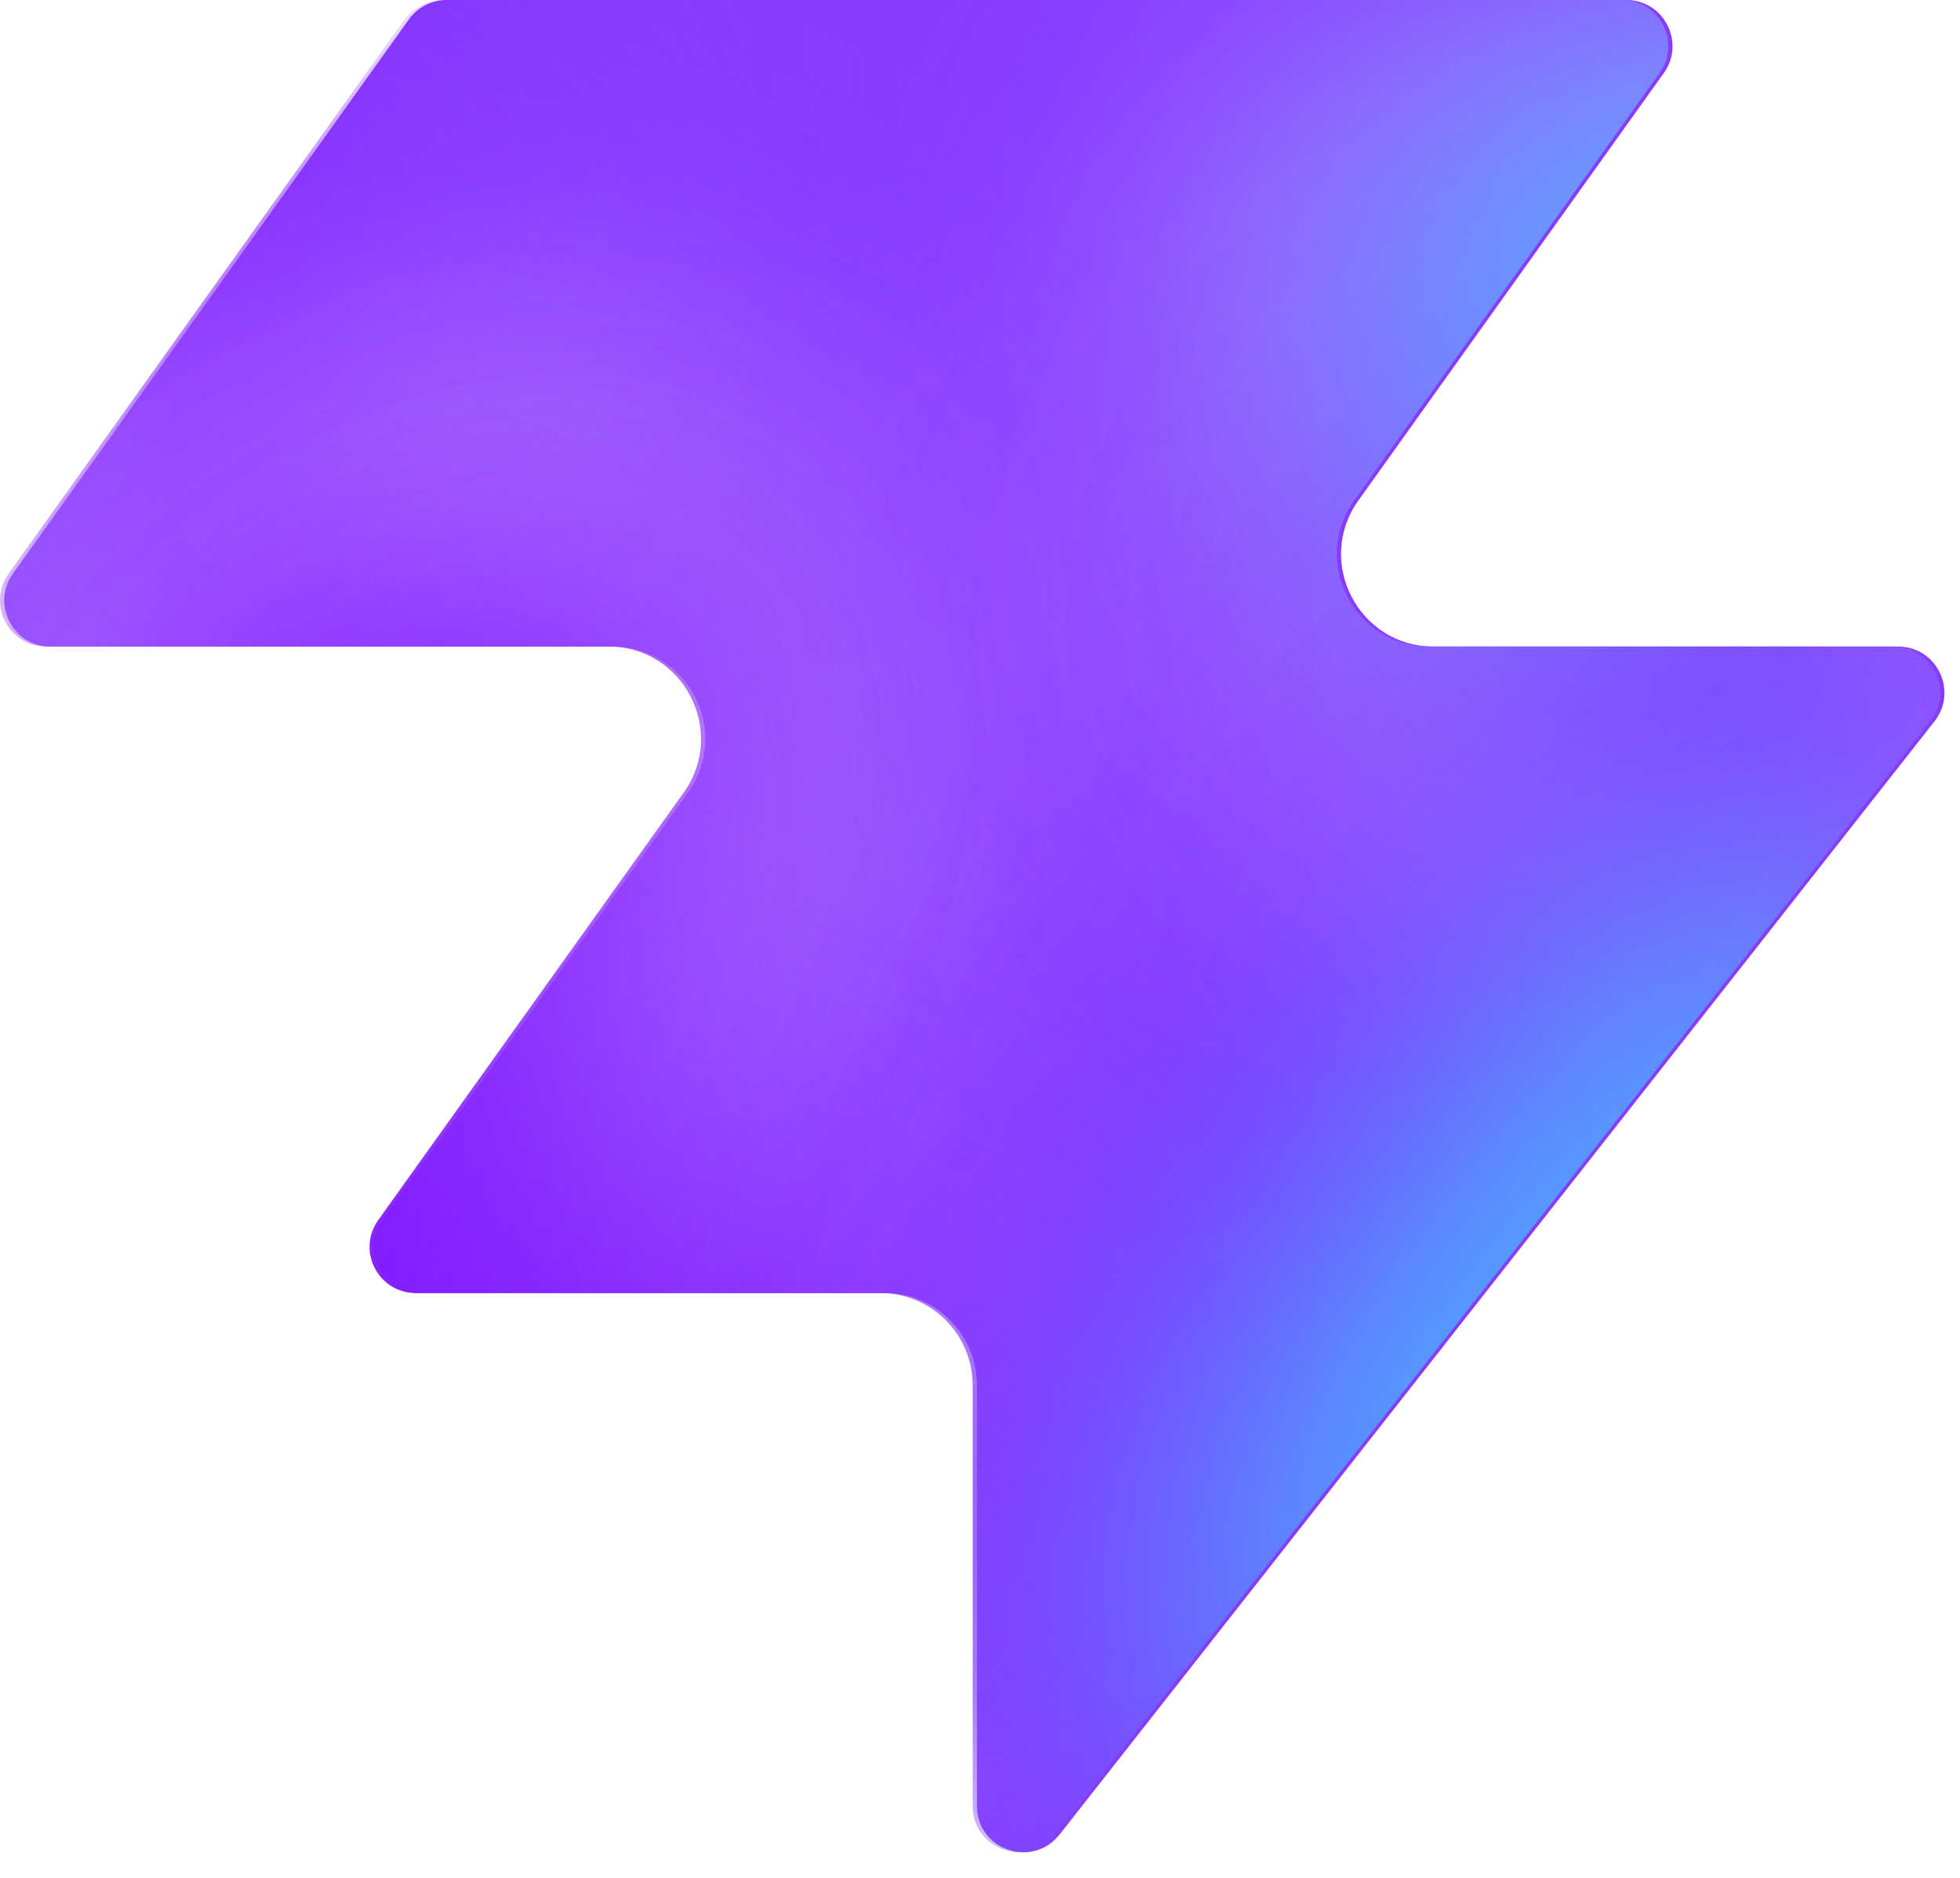
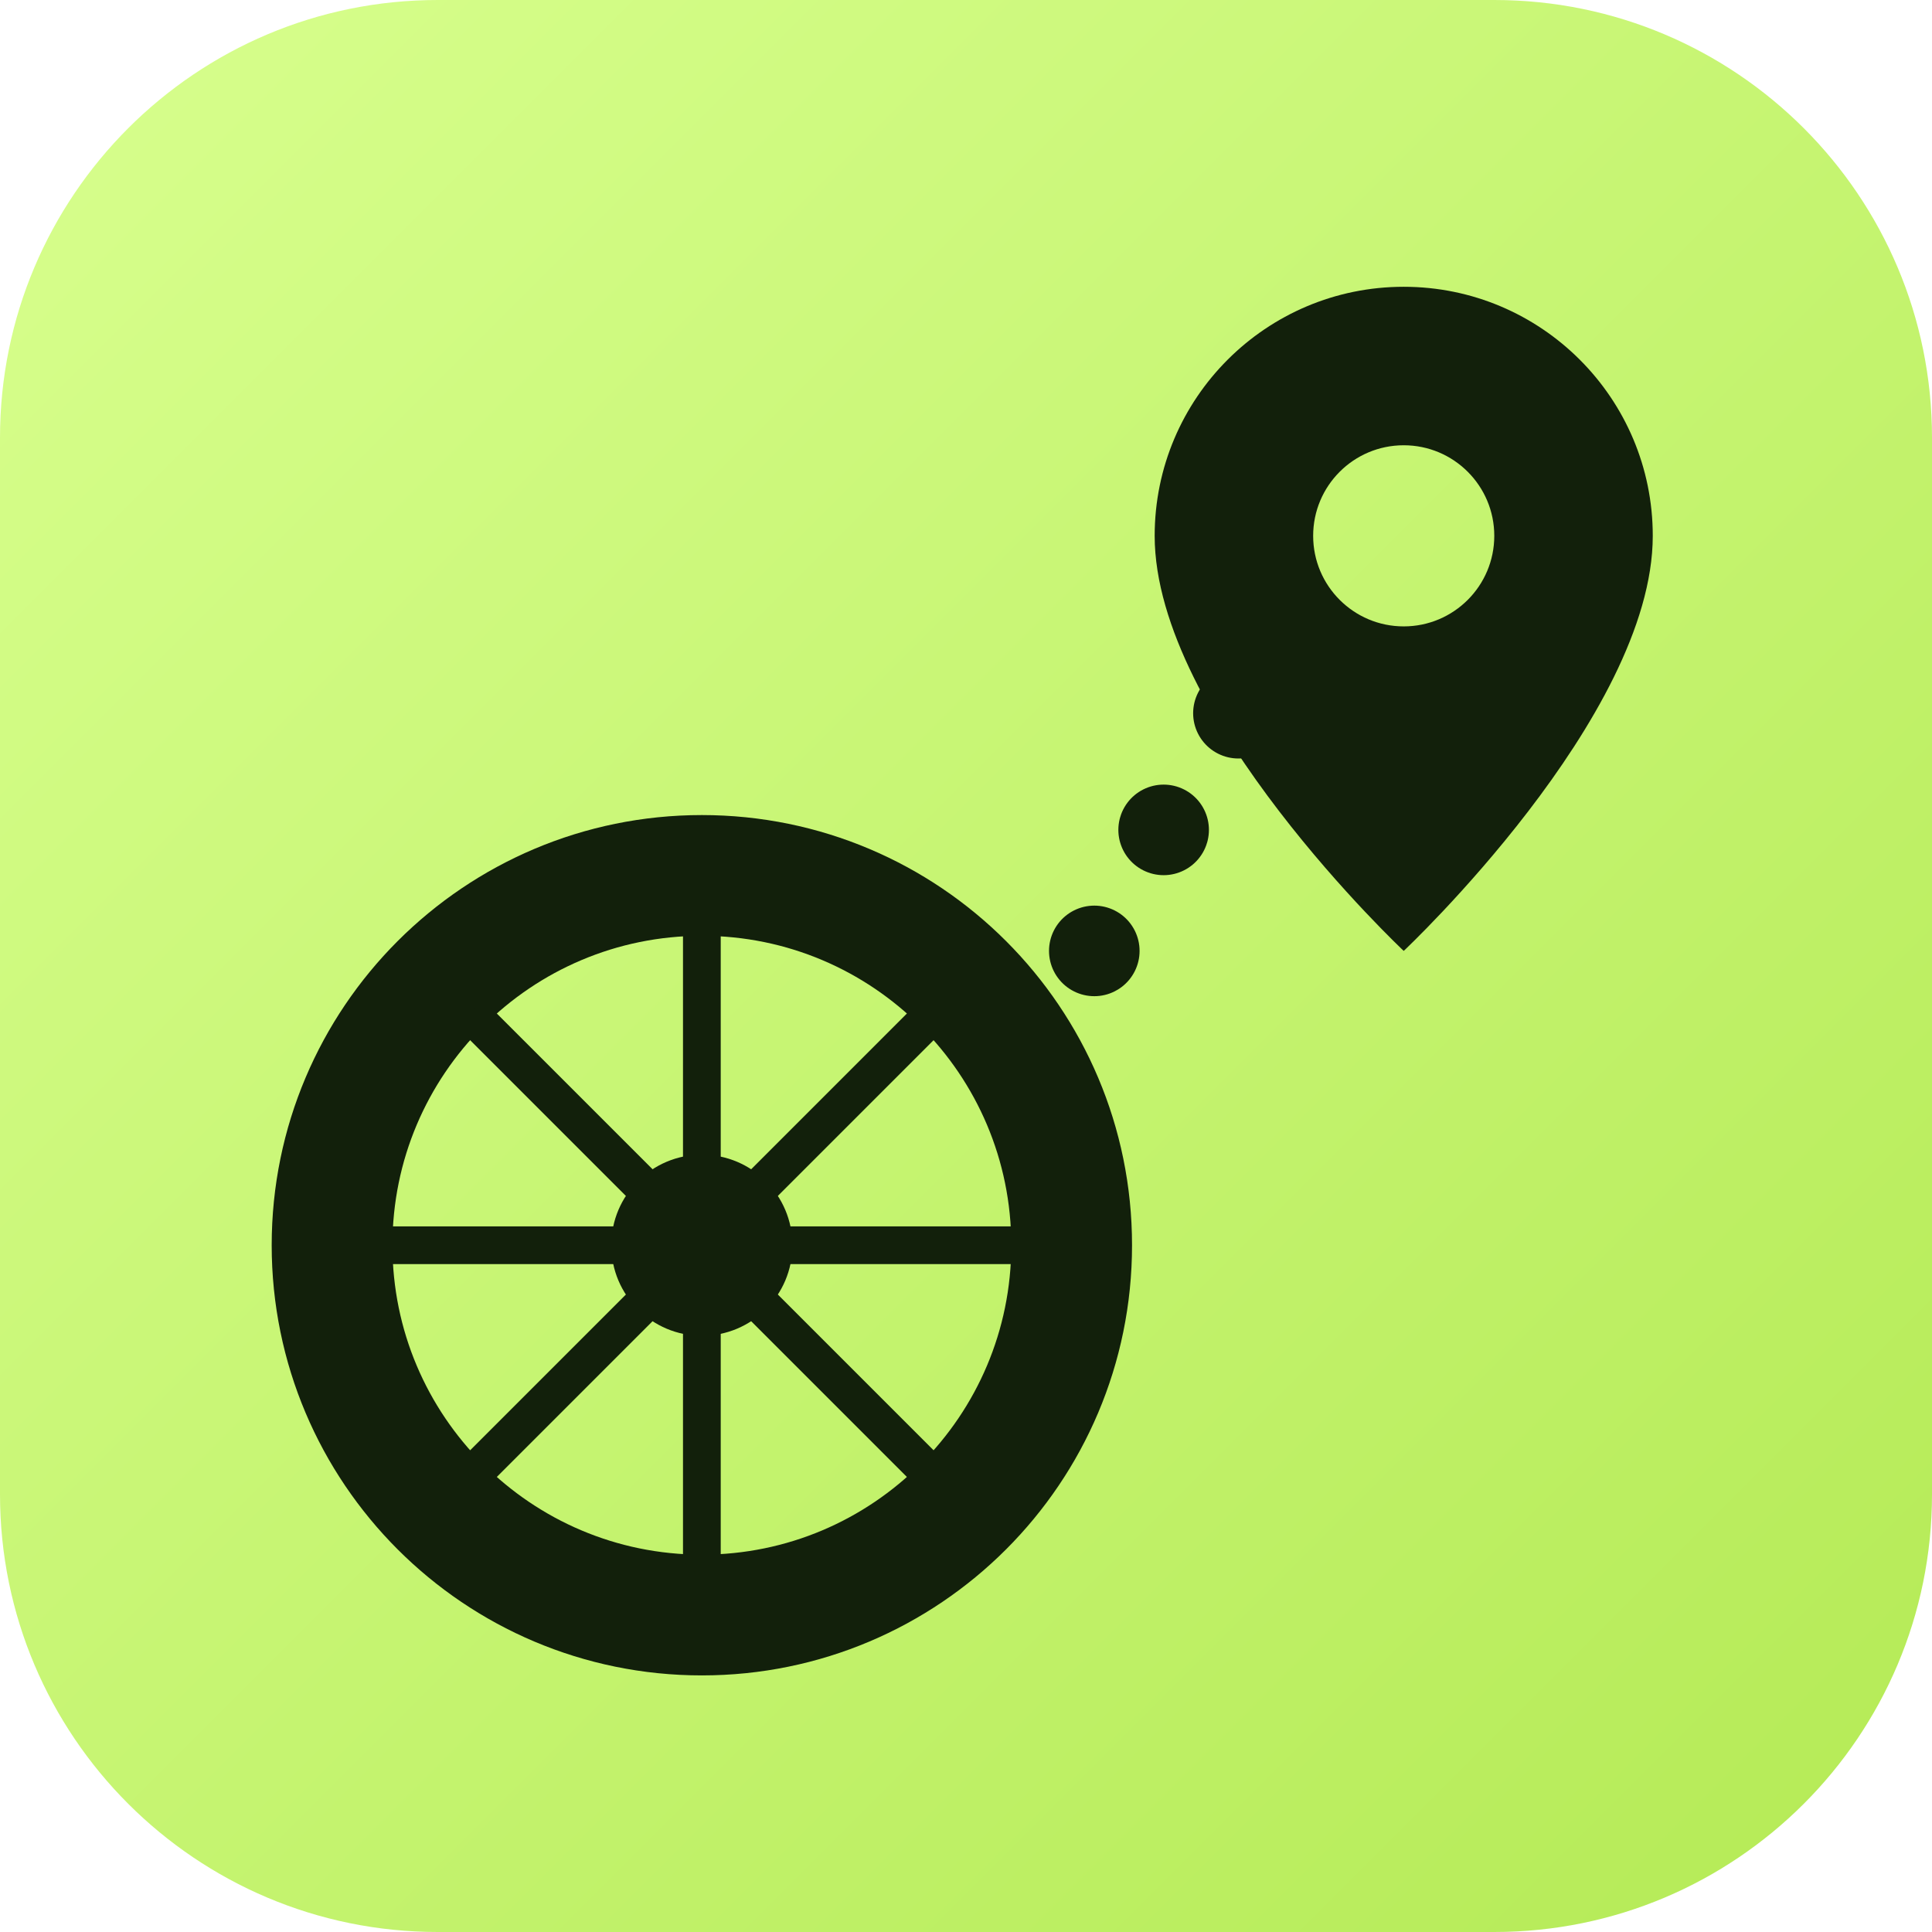
- <svg xmlns="http://www.w3.org/2000/svg" width="48" height="46" fill="none" viewBox="0 0 48 46">
-   <path fill="#863bff" d="M25.946 44.938c-.664.845-2.021.375-2.021-.698V33.937a2.26 2.26 0 0 0-2.262-2.262H10.287c-.92 0-1.456-1.04-.92-1.788l7.48-10.471c1.07-1.497 0-3.578-1.842-3.578H1.237c-.92 0-1.456-1.04-.92-1.788L10.013.474c.214-.297.556-.474.92-.474h28.894c.92 0 1.456 1.04.92 1.788l-7.48 10.471c-1.07 1.498 0 3.579 1.842 3.579h11.377c.943 0 1.473 1.088.89 1.83L25.947 44.94z" style="fill:#863bff;fill:color(display-p3 .525 .23 1);fill-opacity:1" />
-   <mask id="a" width="48" height="46" x="0" y="0" maskUnits="userSpaceOnUse" style="mask-type:alpha">
-     <path fill="#000" d="M25.842 44.938c-.664.844-2.021.375-2.021-.698V33.937a2.26 2.26 0 0 0-2.262-2.262H10.183c-.92 0-1.456-1.04-.92-1.788l7.48-10.471c1.07-1.498 0-3.579-1.842-3.579H1.133c-.92 0-1.456-1.04-.92-1.787L9.91.473c.214-.297.556-.474.92-.474h28.894c.92 0 1.456 1.04.92 1.788l-7.48 10.471c-1.07 1.498 0 3.578 1.842 3.578h11.377c.943 0 1.473 1.088.89 1.832L25.843 44.94z" style="fill:#000;fill-opacity:1" />
-   </mask>
-   <g mask="url(#a)">
-     <g filter="url(#b)">
-       <ellipse cx="5.508" cy="14.704" fill="#ede6ff" rx="5.508" ry="14.704" style="fill:#ede6ff;fill:color(display-p3 .927 .903 1);fill-opacity:1" transform="matrix(.00324 1 1 -.00324 -4.47 31.516)" />
-     </g>
-     <g filter="url(#c)">
-       <ellipse cx="10.399" cy="29.851" fill="#ede6ff" rx="10.399" ry="29.851" style="fill:#ede6ff;fill:color(display-p3 .927 .903 1);fill-opacity:1" transform="matrix(.00324 1 1 -.00324 -39.328 7.883)" />
-     </g>
-     <g filter="url(#d)">
-       <ellipse cx="5.508" cy="30.487" fill="#7e14ff" rx="5.508" ry="30.487" style="fill:#7e14ff;fill:color(display-p3 .492 .077 1);fill-opacity:1" transform="rotate(89.814 -25.913 -14.639)scale(1 -1)" />
-     </g>
-     <g filter="url(#e)">
-       <ellipse cx="5.508" cy="30.599" fill="#7e14ff" rx="5.508" ry="30.599" style="fill:#7e14ff;fill:color(display-p3 .492 .077 1);fill-opacity:1" transform="rotate(89.814 -32.644 -3.334)scale(1 -1)" />
-     </g>
-     <g filter="url(#f)">
-       <ellipse cx="5.508" cy="30.599" fill="#7e14ff" rx="5.508" ry="30.599" style="fill:#7e14ff;fill:color(display-p3 .492 .077 1);fill-opacity:1" transform="matrix(.00324 1 1 -.00324 -34.34 30.47)" />
-     </g>
-     <g filter="url(#g)">
-       <ellipse cx="14.072" cy="22.078" fill="#ede6ff" rx="14.072" ry="22.078" style="fill:#ede6ff;fill:color(display-p3 .927 .903 1);fill-opacity:1" transform="rotate(93.35 24.506 48.493)scale(-1 1)" />
-     </g>
-     <g filter="url(#h)">
-       <ellipse cx="3.47" cy="21.501" fill="#7e14ff" rx="3.47" ry="21.501" style="fill:#7e14ff;fill:color(display-p3 .492 .077 1);fill-opacity:1" transform="rotate(89.009 28.708 47.59)scale(-1 1)" />
-     </g>
-     <g filter="url(#i)">
-       <ellipse cx="3.47" cy="21.501" fill="#7e14ff" rx="3.47" ry="21.501" style="fill:#7e14ff;fill:color(display-p3 .492 .077 1);fill-opacity:1" transform="rotate(89.009 28.708 47.59)scale(-1 1)" />
-     </g>
-     <g filter="url(#j)">
-       <ellipse cx=".387" cy="8.972" fill="#7e14ff" rx="4.407" ry="29.108" style="fill:#7e14ff;fill:color(display-p3 .492 .077 1);fill-opacity:1" transform="rotate(39.51 .387 8.972)" />
-     </g>
-     <g filter="url(#k)">
-       <ellipse cx="47.523" cy="-6.092" fill="#7e14ff" rx="4.407" ry="29.108" style="fill:#7e14ff;fill:color(display-p3 .492 .077 1);fill-opacity:1" transform="rotate(37.892 47.523 -6.092)" />
-     </g>
-     <g filter="url(#l)">
-       <ellipse cx="41.412" cy="6.333" fill="#47bfff" rx="5.971" ry="9.665" style="fill:#47bfff;fill:color(display-p3 .28 .748 1);fill-opacity:1" transform="rotate(37.892 41.412 6.333)" />
-     </g>
-     <g filter="url(#m)">
-       <ellipse cx="-1.879" cy="38.332" fill="#7e14ff" rx="4.407" ry="29.108" style="fill:#7e14ff;fill:color(display-p3 .492 .077 1);fill-opacity:1" transform="rotate(37.892 -1.88 38.332)" />
-     </g>
-     <g filter="url(#n)">
-       <ellipse cx="-1.879" cy="38.332" fill="#7e14ff" rx="4.407" ry="29.108" style="fill:#7e14ff;fill:color(display-p3 .492 .077 1);fill-opacity:1" transform="rotate(37.892 -1.88 38.332)" />
-     </g>
-     <g filter="url(#o)">
-       <ellipse cx="35.651" cy="29.907" fill="#7e14ff" rx="4.407" ry="29.108" style="fill:#7e14ff;fill:color(display-p3 .492 .077 1);fill-opacity:1" transform="rotate(37.892 35.651 29.907)" />
-     </g>
-     <g filter="url(#p)">
-       <ellipse cx="38.418" cy="32.4" fill="#47bfff" rx="5.971" ry="15.297" style="fill:#47bfff;fill:color(display-p3 .28 .748 1);fill-opacity:1" transform="rotate(37.892 38.418 32.4)" />
-     </g>
+ <svg xmlns="http://www.w3.org/2000/svg" viewBox="0 0 512 512">
+   <defs>
+     <linearGradient id="tile" x1="0" y1="0" x2="1" y2="1">
+       <stop offset="0" stop-color="#d8ff8e" />
+       <stop offset="1" stop-color="#b4ea55" />
+     </linearGradient>
+   </defs>
+   <rect width="512" height="512" rx="116" fill="url(#tile)" />
+   <g fill="none" stroke="#12200b" stroke-linecap="round">
+     <path d="M290 252 C 316 236 300 196 336 186" stroke-width="24" stroke-dasharray="0 38" />
+     <circle cx="186" cy="330" r="98" stroke-width="32" />
+     <path d="M186 248 V412 M104 330 H268 M128 272 L244 388 M244 272 L128 388" stroke-width="10" />
  </g>
-   <defs>
-     <filter id="b" width="60.045" height="41.654" x="-19.77" y="16.149" color-interpolation-filters="sRGB" filterUnits="userSpaceOnUse">
-       <feFlood flood-opacity="0" result="BackgroundImageFix" />
-       <feBlend in="SourceGraphic" in2="BackgroundImageFix" result="shape" />
-       <feGaussianBlur result="effect1_foregroundBlur_2002_17158" stdDeviation="7.659" />
-     </filter>
-     <filter id="c" width="90.34" height="51.437" x="-54.613" y="-7.533" color-interpolation-filters="sRGB" filterUnits="userSpaceOnUse">
-       <feFlood flood-opacity="0" result="BackgroundImageFix" />
-       <feBlend in="SourceGraphic" in2="BackgroundImageFix" result="shape" />
-       <feGaussianBlur result="effect1_foregroundBlur_2002_17158" stdDeviation="7.659" />
-     </filter>
-     <filter id="d" width="79.355" height="29.4" x="-49.64" y="2.03" color-interpolation-filters="sRGB" filterUnits="userSpaceOnUse">
-       <feFlood flood-opacity="0" result="BackgroundImageFix" />
-       <feBlend in="SourceGraphic" in2="BackgroundImageFix" result="shape" />
-       <feGaussianBlur result="effect1_foregroundBlur_2002_17158" stdDeviation="4.596" />
-     </filter>
-     <filter id="e" width="79.579" height="29.4" x="-45.045" y="20.029" color-interpolation-filters="sRGB" filterUnits="userSpaceOnUse">
-       <feFlood flood-opacity="0" result="BackgroundImageFix" />
-       <feBlend in="SourceGraphic" in2="BackgroundImageFix" result="shape" />
-       <feGaussianBlur result="effect1_foregroundBlur_2002_17158" stdDeviation="4.596" />
-     </filter>
-     <filter id="f" width="79.579" height="29.4" x="-43.513" y="21.178" color-interpolation-filters="sRGB" filterUnits="userSpaceOnUse">
-       <feFlood flood-opacity="0" result="BackgroundImageFix" />
-       <feBlend in="SourceGraphic" in2="BackgroundImageFix" result="shape" />
-       <feGaussianBlur result="effect1_foregroundBlur_2002_17158" stdDeviation="4.596" />
-     </filter>
-     <filter id="g" width="74.749" height="58.852" x="15.756" y="-17.901" color-interpolation-filters="sRGB" filterUnits="userSpaceOnUse">
-       <feFlood flood-opacity="0" result="BackgroundImageFix" />
-       <feBlend in="SourceGraphic" in2="BackgroundImageFix" result="shape" />
-       <feGaussianBlur result="effect1_foregroundBlur_2002_17158" stdDeviation="7.659" />
-     </filter>
-     <filter id="h" width="61.377" height="25.362" x="23.548" y="2.284" color-interpolation-filters="sRGB" filterUnits="userSpaceOnUse">
-       <feFlood flood-opacity="0" result="BackgroundImageFix" />
-       <feBlend in="SourceGraphic" in2="BackgroundImageFix" result="shape" />
-       <feGaussianBlur result="effect1_foregroundBlur_2002_17158" stdDeviation="4.596" />
-     </filter>
-     <filter id="i" width="61.377" height="25.362" x="23.548" y="2.284" color-interpolation-filters="sRGB" filterUnits="userSpaceOnUse">
-       <feFlood flood-opacity="0" result="BackgroundImageFix" />
-       <feBlend in="SourceGraphic" in2="BackgroundImageFix" result="shape" />
-       <feGaussianBlur result="effect1_foregroundBlur_2002_17158" stdDeviation="4.596" />
-     </filter>
-     <filter id="j" width="56.045" height="63.649" x="-27.636" y="-22.853" color-interpolation-filters="sRGB" filterUnits="userSpaceOnUse">
-       <feFlood flood-opacity="0" result="BackgroundImageFix" />
-       <feBlend in="SourceGraphic" in2="BackgroundImageFix" result="shape" />
-       <feGaussianBlur result="effect1_foregroundBlur_2002_17158" stdDeviation="4.596" />
-     </filter>
-     <filter id="k" width="54.814" height="64.646" x="20.116" y="-38.415" color-interpolation-filters="sRGB" filterUnits="userSpaceOnUse">
-       <feFlood flood-opacity="0" result="BackgroundImageFix" />
-       <feBlend in="SourceGraphic" in2="BackgroundImageFix" result="shape" />
-       <feGaussianBlur result="effect1_foregroundBlur_2002_17158" stdDeviation="4.596" />
-     </filter>
-     <filter id="l" width="33.541" height="35.313" x="24.641" y="-11.323" color-interpolation-filters="sRGB" filterUnits="userSpaceOnUse">
-       <feFlood flood-opacity="0" result="BackgroundImageFix" />
-       <feBlend in="SourceGraphic" in2="BackgroundImageFix" result="shape" />
-       <feGaussianBlur result="effect1_foregroundBlur_2002_17158" stdDeviation="4.596" />
-     </filter>
-     <filter id="m" width="54.814" height="64.646" x="-29.286" y="6.009" color-interpolation-filters="sRGB" filterUnits="userSpaceOnUse">
-       <feFlood flood-opacity="0" result="BackgroundImageFix" />
-       <feBlend in="SourceGraphic" in2="BackgroundImageFix" result="shape" />
-       <feGaussianBlur result="effect1_foregroundBlur_2002_17158" stdDeviation="4.596" />
-     </filter>
-     <filter id="n" width="54.814" height="64.646" x="-29.286" y="6.009" color-interpolation-filters="sRGB" filterUnits="userSpaceOnUse">
-       <feFlood flood-opacity="0" result="BackgroundImageFix" />
-       <feBlend in="SourceGraphic" in2="BackgroundImageFix" result="shape" />
-       <feGaussianBlur result="effect1_foregroundBlur_2002_17158" stdDeviation="4.596" />
-     </filter>
-     <filter id="o" width="54.814" height="64.646" x="8.244" y="-2.416" color-interpolation-filters="sRGB" filterUnits="userSpaceOnUse">
-       <feFlood flood-opacity="0" result="BackgroundImageFix" />
-       <feBlend in="SourceGraphic" in2="BackgroundImageFix" result="shape" />
-       <feGaussianBlur result="effect1_foregroundBlur_2002_17158" stdDeviation="4.596" />
-     </filter>
-     <filter id="p" width="39.409" height="43.623" x="18.713" y="10.588" color-interpolation-filters="sRGB" filterUnits="userSpaceOnUse">
-       <feFlood flood-opacity="0" result="BackgroundImageFix" />
-       <feBlend in="SourceGraphic" in2="BackgroundImageFix" result="shape" />
-       <feGaussianBlur result="effect1_foregroundBlur_2002_17158" stdDeviation="4.596" />
-     </filter>
-   </defs>
+   <circle cx="186" cy="330" r="24" fill="#12200b" />
+   <path fill="#12200b" fill-rule="evenodd" d="M372 252 C 372 252 306 190 306 142 A 66 66 0 1 1 438 142 C 438 190 372 252 372 252 Z M372 118 A 24 24 0 1 0 372 166 A 24 24 0 1 0 372 118 Z" />
</svg>
